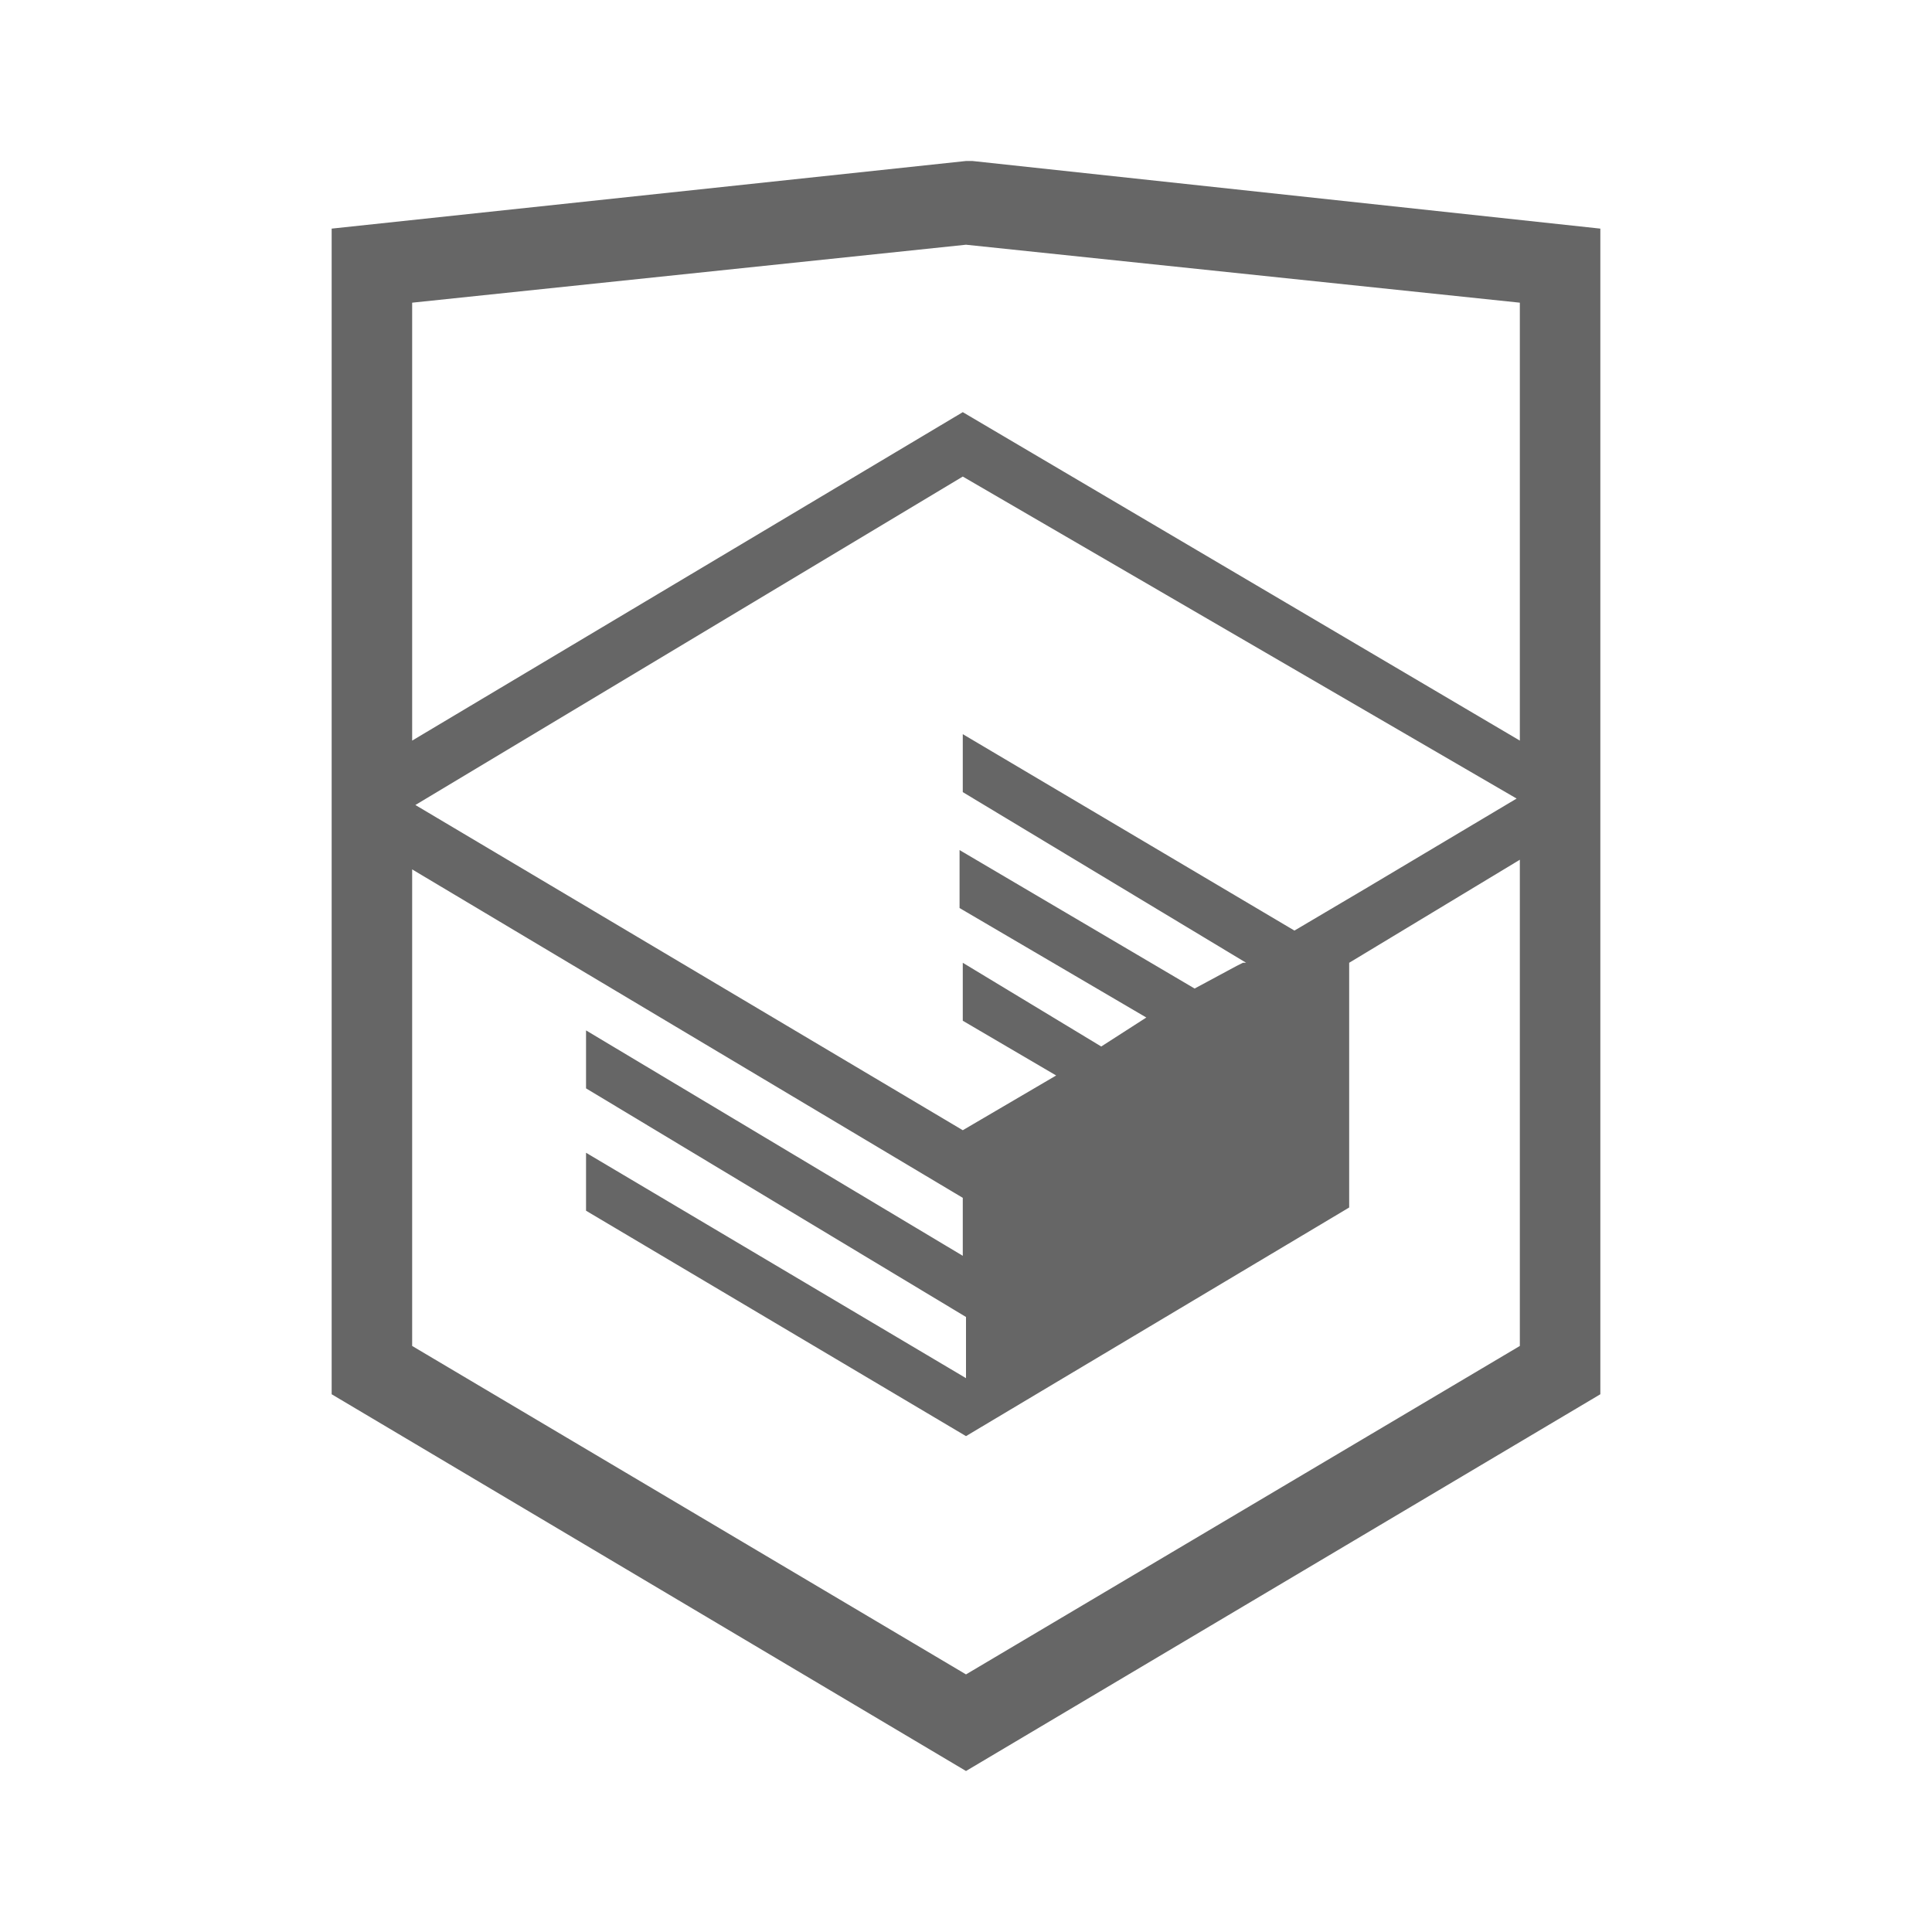
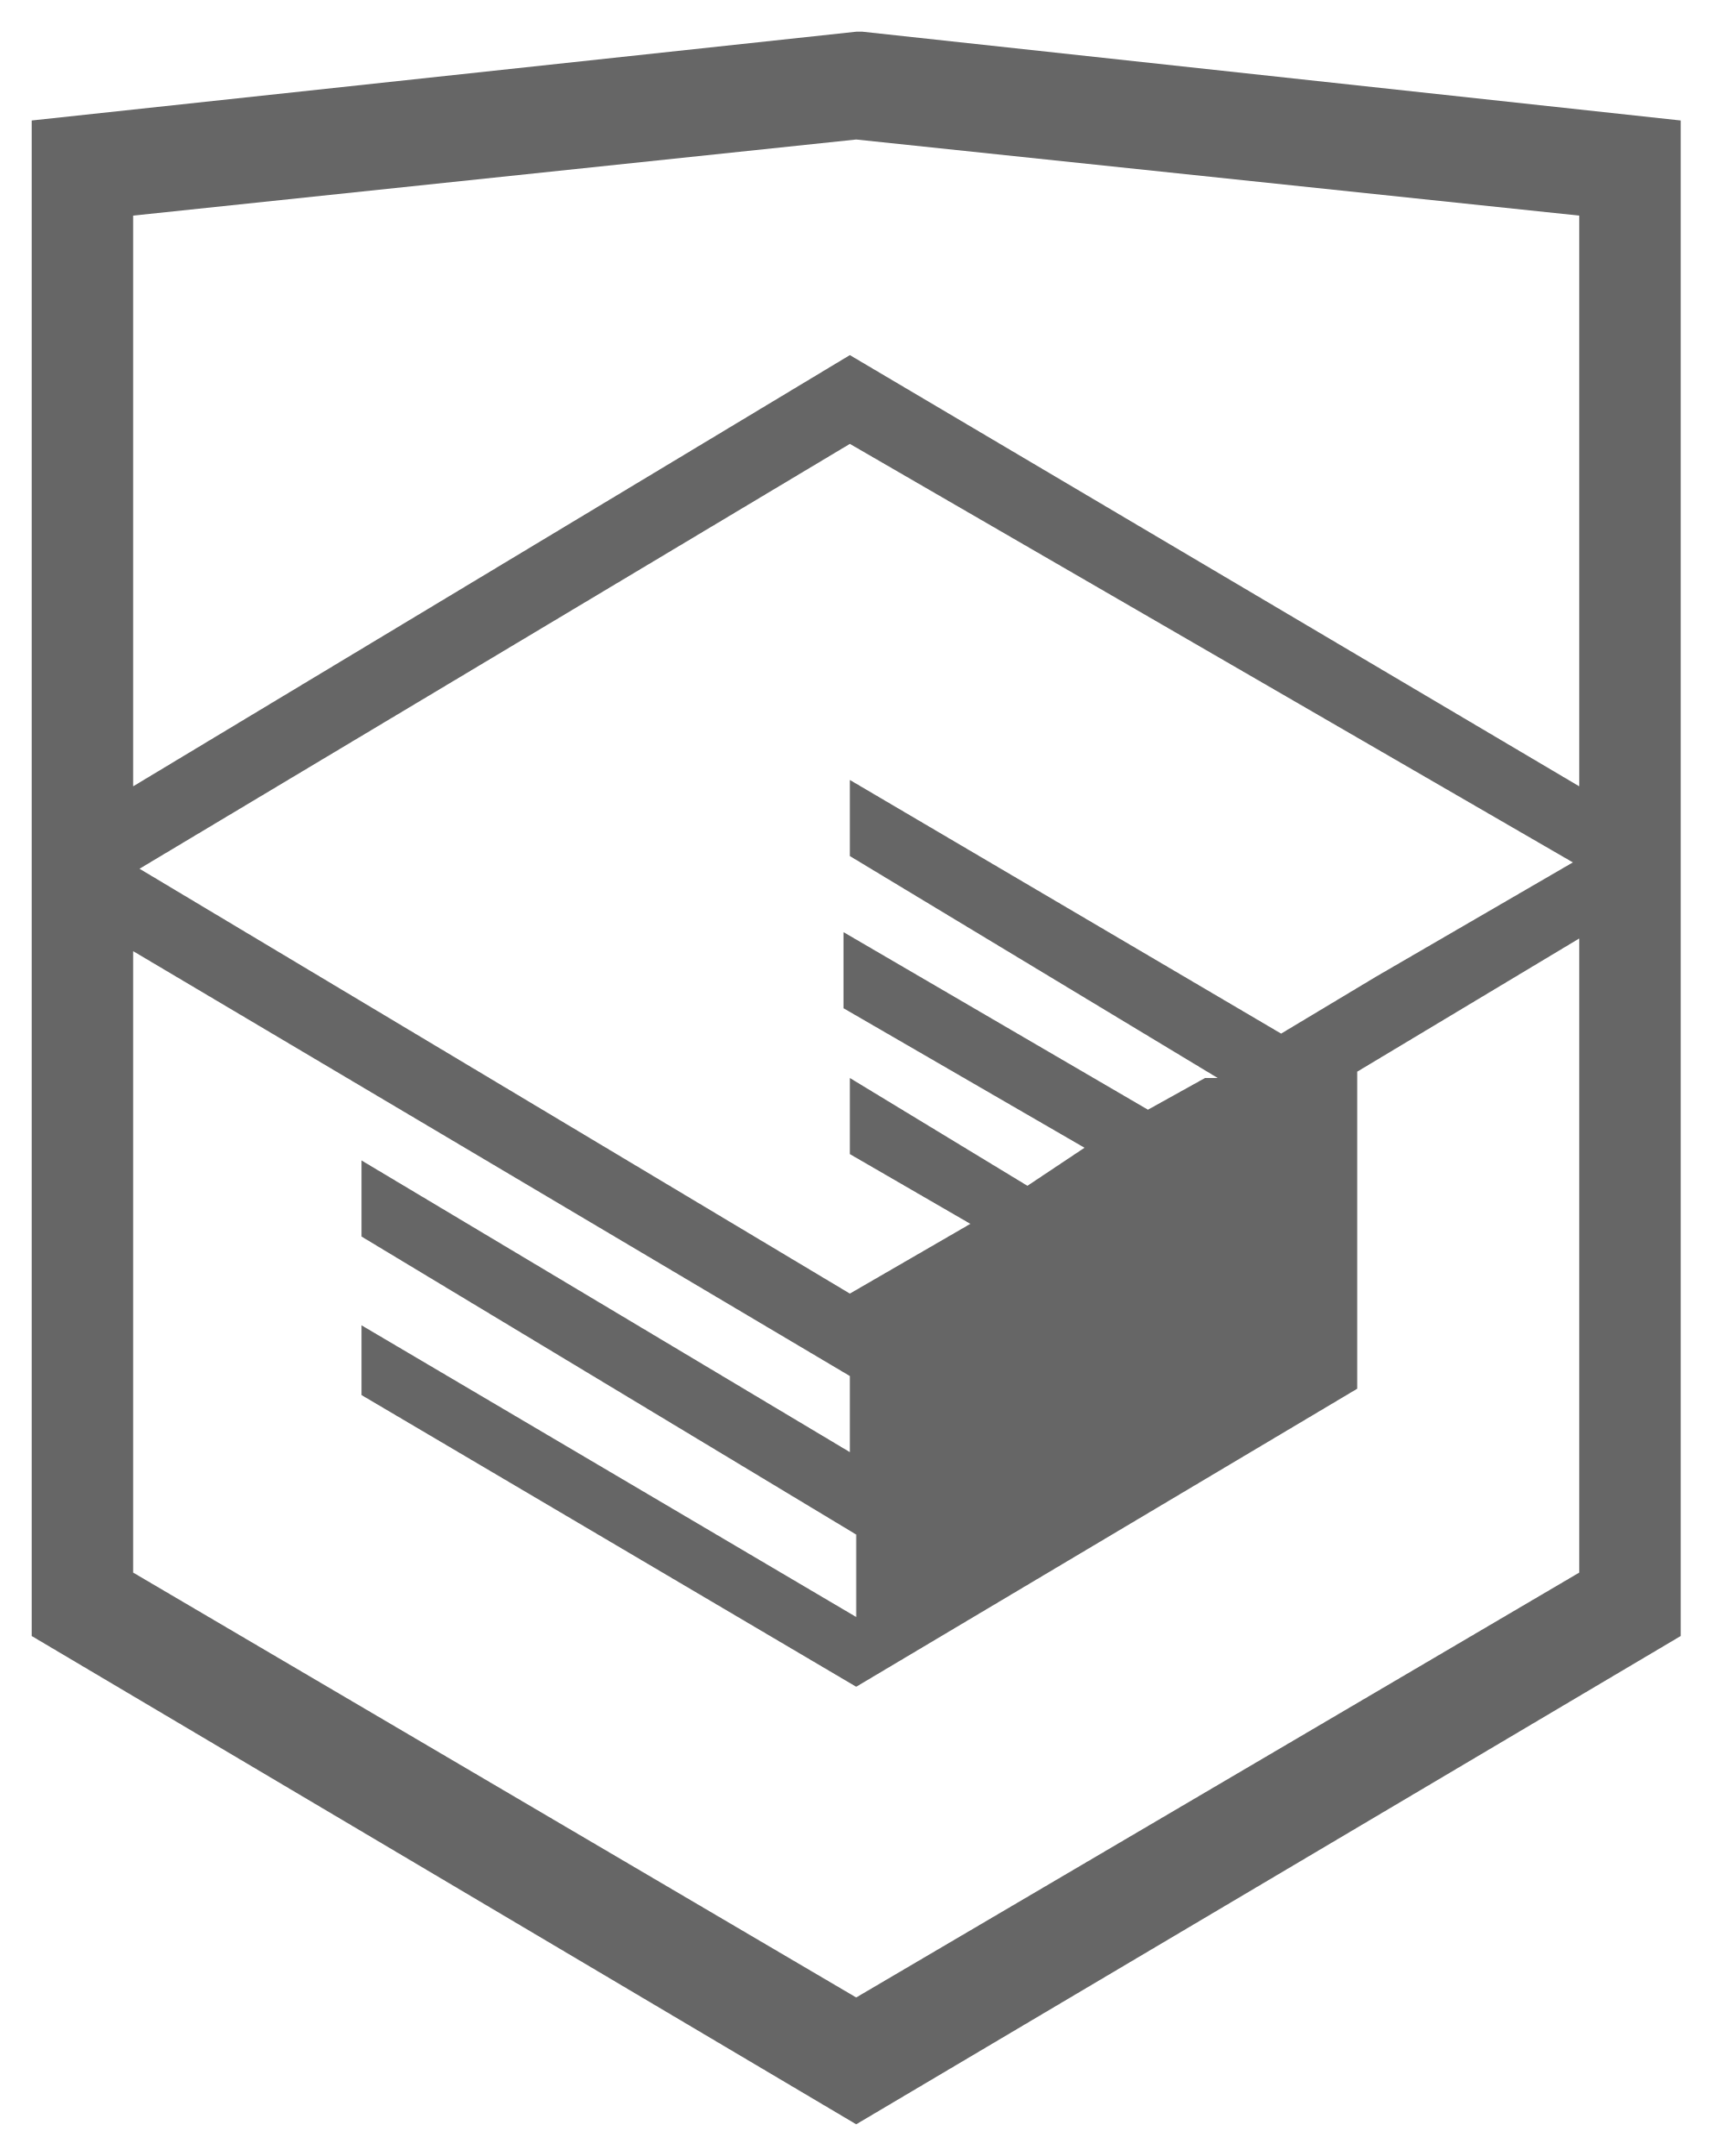
- <svg xmlns="http://www.w3.org/2000/svg" viewBox="0 0 60 60">
-   <path fill="#666" d="M30.2 5H30L10.3 7.1v36.2L30 55l19.7-11.7V7.1L30.2 5zm17 36.8L30 52 12.8 41.8V27l17.1 10.2V39l-11.7-7v1.8L30 40.9v1.9l-11.8-7v1.8l11.8 7 11.9-7.1v-7.6l5.3-3.2v15.1zm-.1-17l-4.7 2.8-2.2 1.3-10.3-6.1v1.8l8.8 5.3h-.1l-.2.1-1.3.7-7.3-4.3v1.8l5.8 3.4-1.4.9-4.3-2.6v1.8l2.9 1.7-2.9 1.7-17-10.1 17-10.2 17.2 10zm.1-1.8L29.9 12.8 12.8 23V9.4L30 7.6l17.2 1.8V23z" />
+ <svg xmlns="http://www.w3.org/2000/svg" version="1.1" id="Layer_1" x="0px" y="0px" viewBox="0 0 27 34" style="enable-background:new 0 0 27 34;" xml:space="preserve">
+   <style type="text/css">
+   .st0{fill:#666666;}
+ </style>
+   <path class="st0" d="M13.6,0.5h-0.1l-13,1.4v23.9l13,7.7l13-7.7V1.9L13.6,0.5z M24.9,24.8l-11.4,6.7L2.1,24.8V15l11.3,6.7v1.2   l-7.7-4.6v1.2l7.8,4.7v1.3l-7.8-4.6V22l7.8,4.6l7.9-4.7v-5l3.5-2.1V24.8z M24.8,13.6l-3.1,1.8l-1.5,0.9l-6.8-4v1.2l5.8,3.5h-0.1   L19,17l-0.9,0.5l-4.8-2.8v1.2l3.8,2.2l-0.9,0.6l-2.8-1.7v1.2l1.9,1.1l-1.9,1.1L2.2,13.7L13.4,7C13.4,7,24.8,13.6,24.8,13.6z   M24.9,12.4L13.4,5.6L2.1,12.4v-9l11.4-1.2l11.4,1.2V12.4z" />
</svg>
